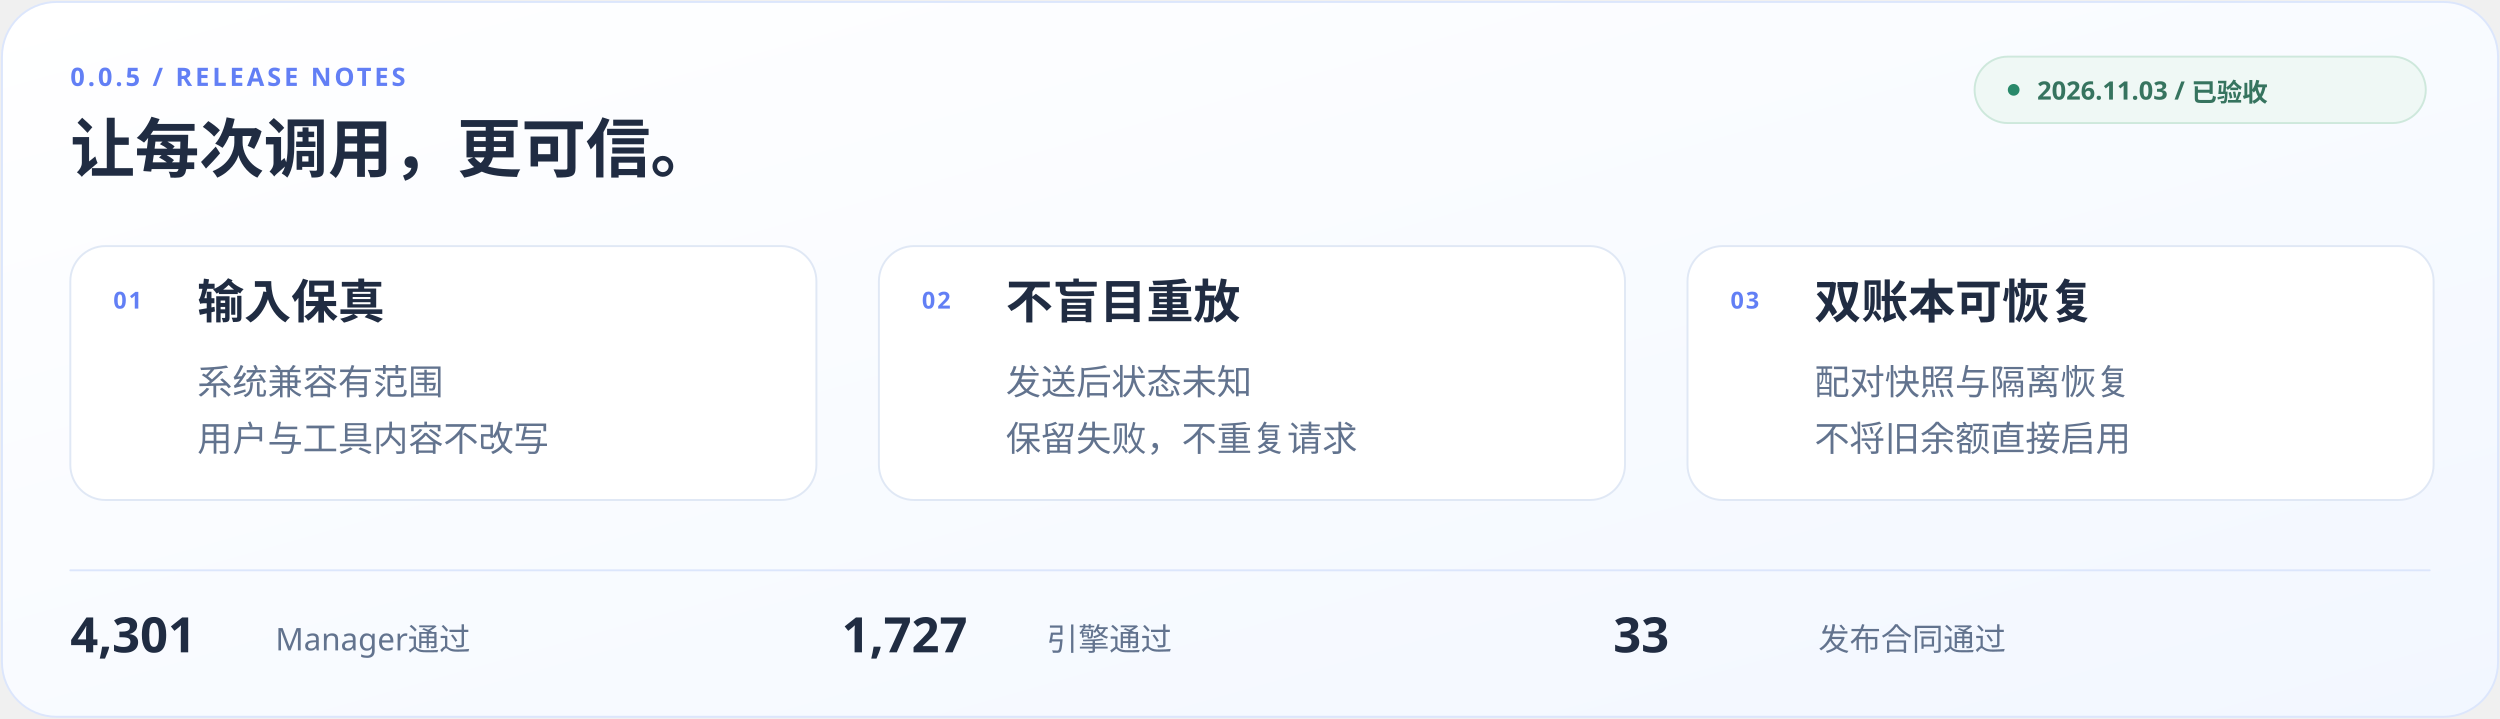
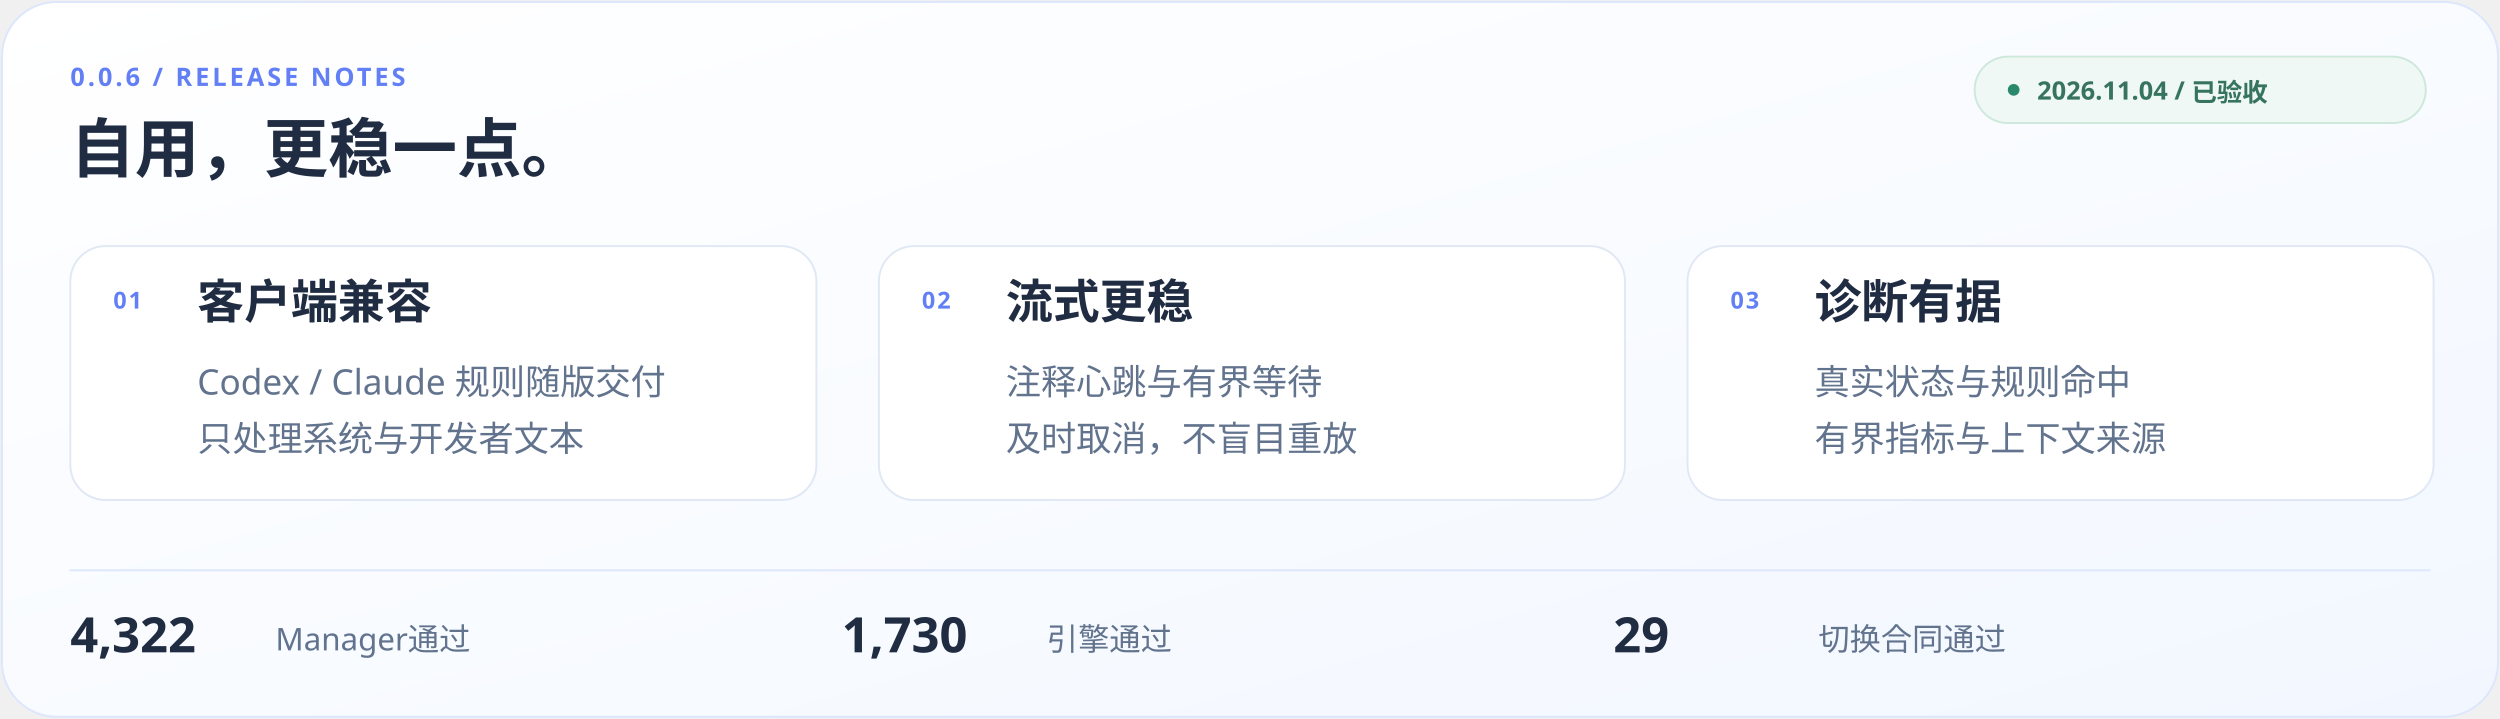
<svg xmlns="http://www.w3.org/2000/svg" width="1280" height="368" viewBox="0 0 1280 368" role="img" aria-labelledby="title desc">
  <defs>
    <linearGradient id="paper" x1="0" y1="0" x2="1" y2="1">
      <stop stop-color="#ffffff" />
      <stop offset="1" stop-color="#f2f7ff" />
    </linearGradient>
    <linearGradient id="blue" x1="0" y1="0" x2="1" y2="1">
      <stop stop-color="#9ebeff" />
      <stop offset=".58" stop-color="#6c8df6" />
      <stop offset="1" stop-color="#5472eb" />
    </linearGradient>
    <radialGradient id="halo">
      <stop stop-color="#dceaff" stop-opacity=".95" />
      <stop offset="1" stop-color="#eaf3ff" stop-opacity="0" />
    </radialGradient>
  </defs>
  <style>@media(prefers-reduced-motion:reduce){.travel{display:none}}</style>
  <rect x="1" y="1" width="1278" height="366" rx="28" fill="url(#paper)" stroke="#dce6fc" />
-   <text x="36" y="44" fill="#627ff5" font-family="'Bahnschrift', 'DIN Alternate', 'Microsoft YaHei', 'PingFang SC', sans-serif" font-size="13" font-weight="600" letter-spacing="1.5">0.0.5 / RELEASE NOTES</text>
-   <text x="36" y="88" fill="#202c42" font-family="'Bahnschrift', 'DIN Alternate', 'Microsoft YaHei', 'PingFang SC', sans-serif" font-size="33" font-weight="700">让每次调用，更可信。</text>
+   <text x="36" y="44" fill="#627ff5" font-family="'Bahnschrift', 'DIN Alternate', 'Microsoft YaHei', 'PingFang SC', sans-serif" font-size="13" font-weight="600" letter-spacing="1.5">0.0.6 / RELEASE NOTES</text>
+   <text x="36" y="88" fill="#202c42" font-family="'Bahnschrift', 'DIN Alternate', 'Microsoft YaHei', 'PingFang SC', sans-serif" font-size="33" font-weight="700">自用，更稳一点。</text>
  <rect x="1011" y="29" width="231" height="34" rx="17" fill="#eff8f5" stroke="#cee8dc" />
  <circle cx="1031" cy="46" r="3" fill="#29896a" />
-   <text x="1043" y="51" fill="#36745f" font-family="'Bahnschrift', 'DIN Alternate', 'Microsoft YaHei', 'PingFang SC', sans-serif" font-size="13" font-weight="600">2026.11.03 / 已验收</text>
+   <text x="1043" y="51" fill="#36745f" font-family="'Bahnschrift', 'DIN Alternate', 'Microsoft YaHei', 'PingFang SC', sans-serif" font-size="13" font-weight="600">2026.11.04 / 已验收</text>
  <rect x="36" y="126" width="382" height="130" rx="18" fill="#ffffff" stroke="#e0e8f5" />
  <text x="58" y="158" fill="#627ff5" font-family="'Bahnschrift', 'DIN Alternate', 'Microsoft YaHei', 'PingFang SC', sans-serif" font-size="12" font-weight="600" letter-spacing="1">01</text>
-   <text x="101" y="163" fill="#202c42" font-family="'Bahnschrift', 'DIN Alternate', 'Microsoft YaHei', 'PingFang SC', sans-serif" font-size="24" font-weight="600">输入保真</text>
-   <text x="101" y="202" fill="#62738e" font-family="'Bahnschrift', 'DIN Alternate', 'Microsoft YaHei', 'PingFang SC', sans-serif" font-size="18" font-weight="400">系统兼容有范围</text>
-   <text x="101" y="231" fill="#62738e" font-family="'Bahnschrift', 'DIN Alternate', 'Microsoft YaHei', 'PingFang SC', sans-serif" font-size="18" font-weight="400">用户与工具内容不改写</text>
+   <text x="101" y="163" fill="#202c42" font-family="'Bahnschrift', 'DIN Alternate', 'Microsoft YaHei', 'PingFang SC', sans-serif" font-size="24" font-weight="600">客户端兼容</text>
+   <text x="101" y="202" fill="#62738e" font-family="'Bahnschrift', 'DIN Alternate', 'Microsoft YaHei', 'PingFang SC', sans-serif" font-size="18" font-weight="400">Codex / Claude 规则随版交付</text>
+   <text x="101" y="231" fill="#62738e" font-family="'Bahnschrift', 'DIN Alternate', 'Microsoft YaHei', 'PingFang SC', sans-serif" font-size="18" font-weight="400">只处理系统与开发者文本</text>
  <rect x="450" y="126" width="382" height="130" rx="18" fill="#ffffff" stroke="#e0e8f5" />
  <text x="472" y="158" fill="#627ff5" font-family="'Bahnschrift', 'DIN Alternate', 'Microsoft YaHei', 'PingFang SC', sans-serif" font-size="12" font-weight="600" letter-spacing="1">02</text>
-   <text x="515" y="163" fill="#202c42" font-family="'Bahnschrift', 'DIN Alternate', 'Microsoft YaHei', 'PingFang SC', sans-serif" font-size="24" font-weight="600">不盲目重放</text>
-   <text x="515" y="202" fill="#62738e" font-family="'Bahnschrift', 'DIN Alternate', 'Microsoft YaHei', 'PingFang SC', sans-serif" font-size="18" font-weight="400">发送后状态未知</text>
-   <text x="515" y="231" fill="#62738e" font-family="'Bahnschrift', 'DIN Alternate', 'Microsoft YaHei', 'PingFang SC', sans-serif" font-size="18" font-weight="400">保留失败，不重复请求</text>
+   <text x="515" y="163" fill="#202c42" font-family="'Bahnschrift', 'DIN Alternate', 'Microsoft YaHei', 'PingFang SC', sans-serif" font-size="24" font-weight="600">流式更稳</text>
+   <text x="515" y="202" fill="#62738e" font-family="'Bahnschrift', 'DIN Alternate', 'Microsoft YaHei', 'PingFang SC', sans-serif" font-size="18" font-weight="400">注释心跳与有界等待</text>
+   <text x="515" y="231" fill="#62738e" font-family="'Bahnschrift', 'DIN Alternate', 'Microsoft YaHei', 'PingFang SC', sans-serif" font-size="18" font-weight="400">及时取消，不盲目重放</text>
  <rect x="864" y="126" width="382" height="130" rx="18" fill="#ffffff" stroke="#e0e8f5" />
  <text x="886" y="158" fill="#627ff5" font-family="'Bahnschrift', 'DIN Alternate', 'Microsoft YaHei', 'PingFang SC', sans-serif" font-size="12" font-weight="600" letter-spacing="1">03</text>
-   <text x="929" y="163" fill="#202c42" font-family="'Bahnschrift', 'DIN Alternate', 'Microsoft YaHei', 'PingFang SC', sans-serif" font-size="24" font-weight="600">双账本可恢复</text>
-   <text x="929" y="202" fill="#62738e" font-family="'Bahnschrift', 'DIN Alternate', 'Microsoft YaHei', 'PingFang SC', sans-serif" font-size="18" font-weight="400">配对快照与隔离恢复</text>
-   <text x="929" y="231" fill="#62738e" font-family="'Bahnschrift', 'DIN Alternate', 'Microsoft YaHei', 'PingFang SC', sans-serif" font-size="18" font-weight="400">不将旧余额直接启用</text>
+   <text x="929" y="163" fill="#202c42" font-family="'Bahnschrift', 'DIN Alternate', 'Microsoft YaHei', 'PingFang SC', sans-serif" font-size="24" font-weight="600">诊断有据</text>
+   <text x="929" y="202" fill="#62738e" font-family="'Bahnschrift', 'DIN Alternate', 'Microsoft YaHei', 'PingFang SC', sans-serif" font-size="18" font-weight="400">真实状态与规则命中</text>
+   <text x="929" y="231" fill="#62738e" font-family="'Bahnschrift', 'DIN Alternate', 'Microsoft YaHei', 'PingFang SC', sans-serif" font-size="18" font-weight="400">有界指标与上下文来源</text>
  <path d="M36 292 H1244" fill="none" stroke="#dce6fc" stroke-width="1" stroke-linecap="round" stroke-linejoin="round" />
-   <text x="36" y="334" fill="#202c42" font-family="'Bahnschrift', 'DIN Alternate', 'Microsoft YaHei', 'PingFang SC', sans-serif" font-size="25" font-weight="700">4,301</text>
+   <text x="36" y="334" fill="#202c42" font-family="'Bahnschrift', 'DIN Alternate', 'Microsoft YaHei', 'PingFang SC', sans-serif" font-size="25" font-weight="700">4,322</text>
  <text x="141" y="333" fill="#62738e" font-family="'Bahnschrift', 'DIN Alternate', 'Microsoft YaHei', 'PingFang SC', sans-serif" font-size="16" font-weight="400">Manager通过</text>
-   <text x="431" y="334" fill="#202c42" font-family="'Bahnschrift', 'DIN Alternate', 'Microsoft YaHei', 'PingFang SC', sans-serif" font-size="25" font-weight="700">1,727</text>
+   <text x="431" y="334" fill="#202c42" font-family="'Bahnschrift', 'DIN Alternate', 'Microsoft YaHei', 'PingFang SC', sans-serif" font-size="25" font-weight="700">1,730</text>
  <text x="536" y="333" fill="#62738e" font-family="'Bahnschrift', 'DIN Alternate', 'Microsoft YaHei', 'PingFang SC', sans-serif" font-size="16" font-weight="400">引擎通过</text>
-   <text x="826" y="334" fill="#202c42" font-family="'Bahnschrift', 'DIN Alternate', 'Microsoft YaHei', 'PingFang SC', sans-serif" font-size="25" font-weight="700">33</text>
-   <text x="931" y="333" fill="#62738e" font-family="'Bahnschrift', 'DIN Alternate', 'Microsoft YaHei', 'PingFang SC', sans-serif" font-size="16" font-weight="400">发布合同通过</text>
+   <text x="826" y="334" fill="#202c42" font-family="'Bahnschrift', 'DIN Alternate', 'Microsoft YaHei', 'PingFang SC', sans-serif" font-size="25" font-weight="700">29</text>
+   <text x="931" y="333" fill="#62738e" font-family="'Bahnschrift', 'DIN Alternate', 'Microsoft YaHei', 'PingFang SC', sans-serif" font-size="16" font-weight="400">切换合同通过</text>
</svg>
